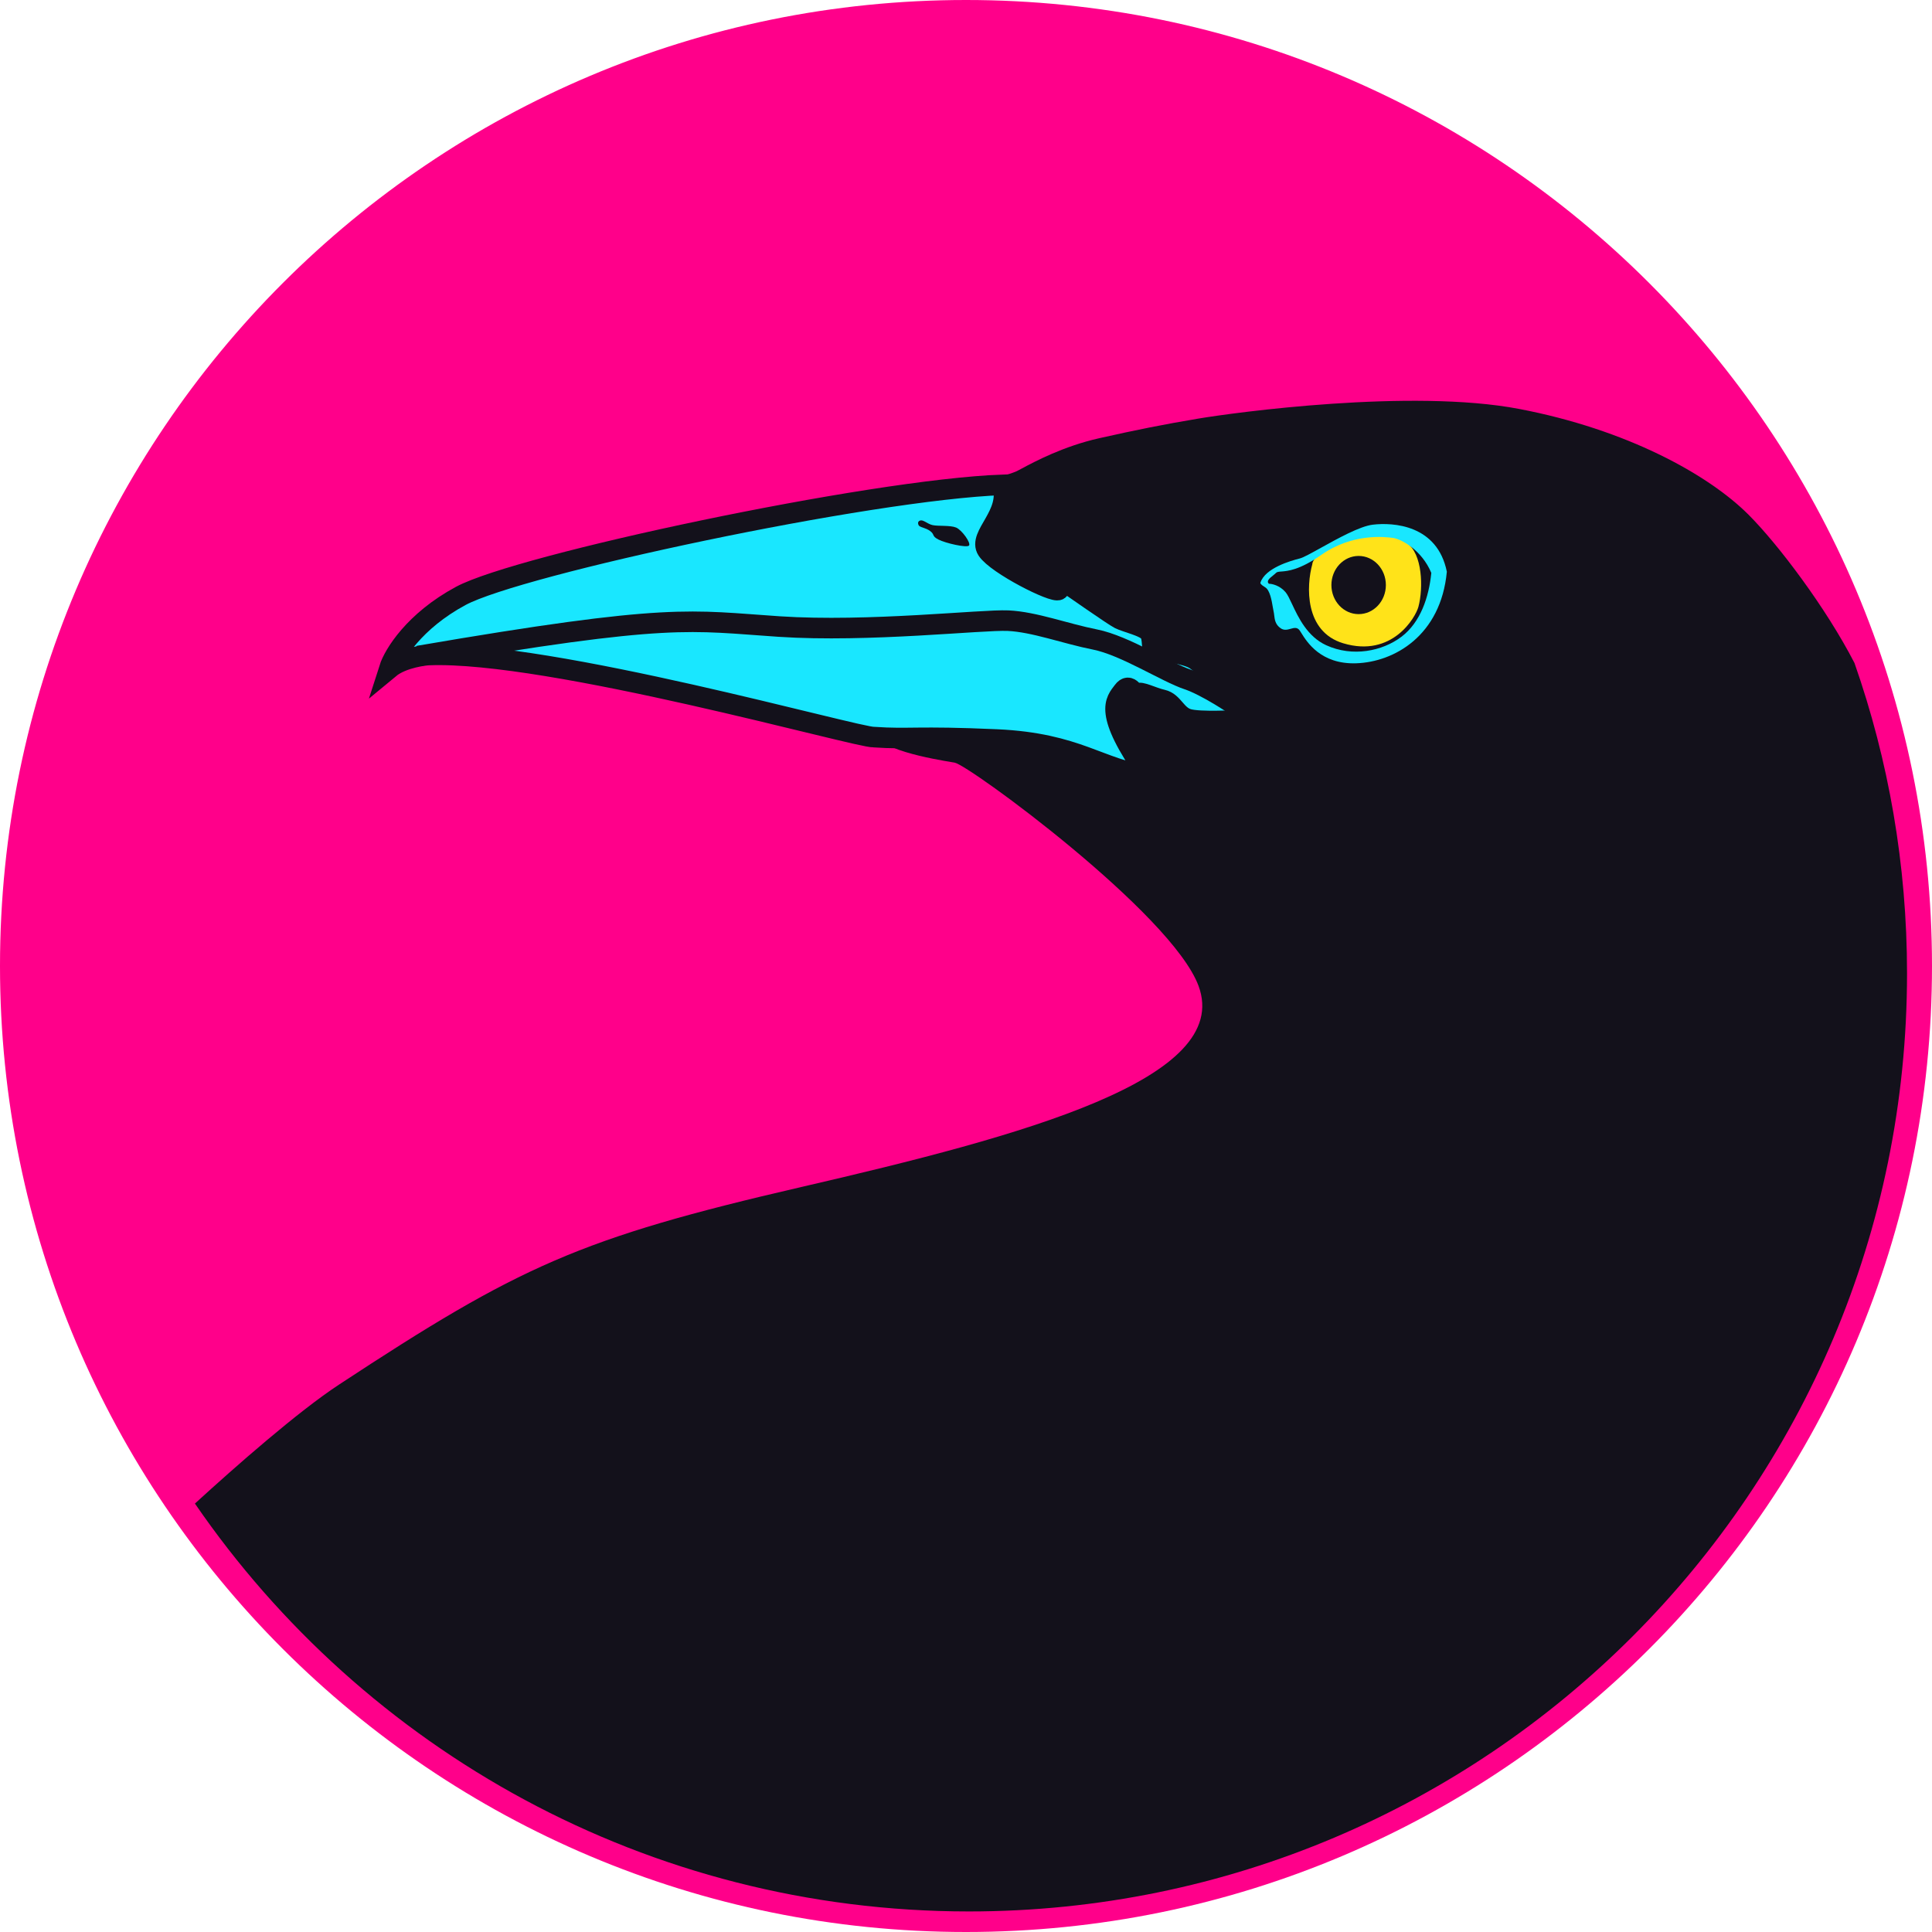
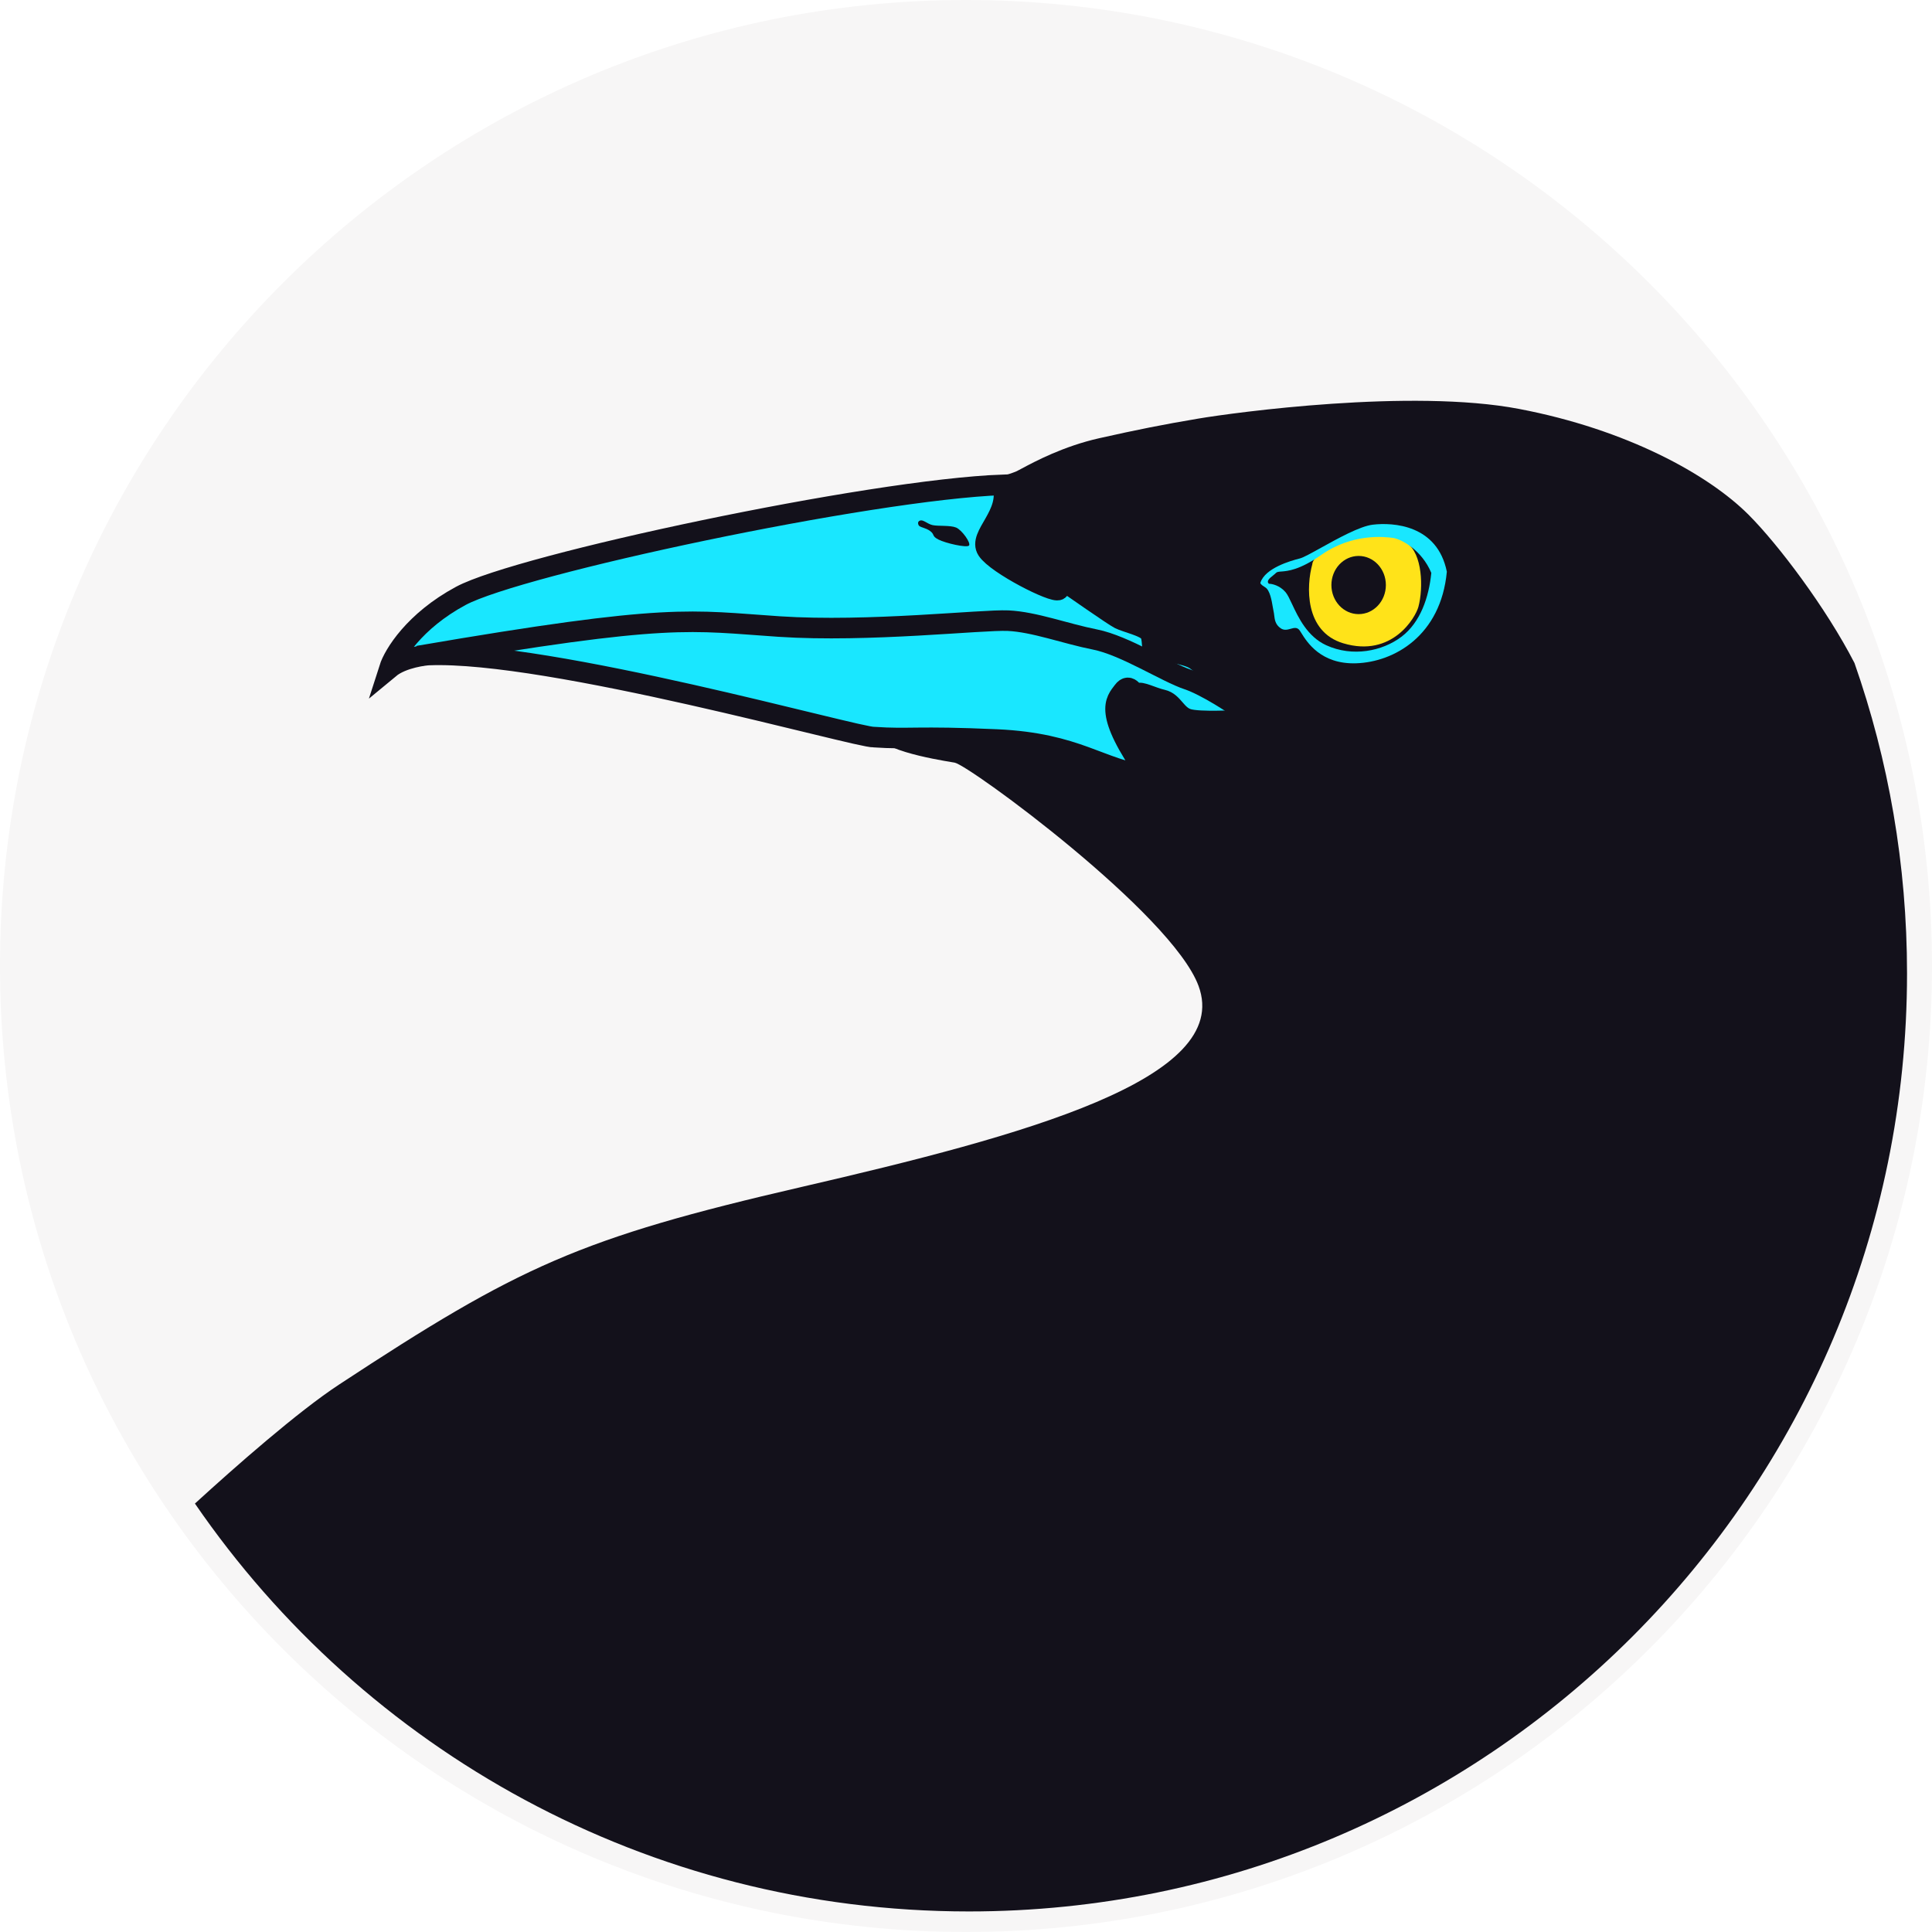
<svg xmlns="http://www.w3.org/2000/svg" width="188" height="188" viewBox="0 0 188 188" fill="none">
-   <path d="M186.5 94C186.5 42.914 145.086 1.5 94 1.5C42.914 1.5 1.5 42.914 1.5 94C1.5 145.086 42.914 186.5 94 186.5C145.086 186.5 186.5 145.086 186.5 94Z" fill="#FF008A" stroke="#FF008A" stroke-width="3" />
+   <path d="M186.5 94C186.5 42.914 145.086 1.5 94 1.5C42.914 1.5 1.5 42.914 1.5 94C1.5 145.086 42.914 186.5 94 186.5C145.086 186.5 186.5 145.086 186.5 94Z" fill="#F7F6F6" stroke="#F7F6F6" stroke-width="3" />
  <path fill-rule="evenodd" clip-rule="evenodd" d="M180.457 64.518C183.769 73.97 185.57 84.132 185.57 94.715C185.57 145.13 144.7 186 94.285 186C63.016 186 35.419 170.278 18.968 146.309C22.917 142.703 28.957 137.383 33 134.726C50.5 123.226 56.363 120.5 78 115.5C99.637 110.5 119.986 105 116.627 95.932C114.02 88.895 94.287 74.445 92.891 74.21C92.836 74.201 92.773 74.191 92.702 74.179C90.968 73.891 84.658 72.844 85.328 71.039C85.547 70.451 86.8 68.049 88.394 64.993C91.9 58.273 97.058 48.388 96.498 47.661C96.459 47.347 96.452 46.697 96.731 46.603C96.823 46.572 96.972 46.525 97.151 46.468C97.653 46.308 98.397 46.072 98.825 45.899C98.937 45.853 99.148 45.741 99.446 45.581C100.696 44.913 103.482 43.424 106.965 42.642C110.653 41.815 113.137 41.317 116.627 40.73C120.118 40.142 137.338 37.793 147.81 39.79C158.281 41.787 166.208 46.148 170.145 50.084C173.02 52.958 177.689 59.136 180.457 64.518Z" fill="#13111B" />
  <path d="M44.843 57.984C40.301 60.428 38.315 63.701 37.89 65.032C39.165 63.975 41.483 63.74 41.715 63.74C53.419 63.27 83.578 71.829 85.055 71.728C88.502 71.962 89.111 71.61 96.991 71.962C104.871 72.315 107.073 74.899 111.708 75.486C107.305 69.261 108.579 68.204 109.275 67.264C109.97 66.324 110.315 67.717 110.663 67.482C111.01 67.247 112.082 67.868 113.125 68.103C114.168 68.338 114.428 69.613 115.587 69.966C116.746 70.318 120.283 70.083 121.211 70.083C122.138 70.083 122.138 69.496 122.022 68.908C121.906 68.321 119.936 67.029 119.24 66.442C118.545 65.854 118.893 65.15 118.198 65.15C117.502 65.15 117.155 64.797 116.343 64.21C115.532 63.623 112.867 63.27 112.403 63.27C111.94 63.27 112.287 62.096 111.824 61.508C111.36 60.921 109.622 60.569 108.927 60.216C108.371 59.934 104.446 57.201 102.553 55.87C102.862 56.261 103.388 57.115 103.017 57.397C102.553 57.749 96.991 54.93 96.064 53.521C95.137 52.111 98.382 50.114 97.57 47.178C84.591 47.648 50.522 54.93 44.843 57.984Z" fill="#19E7FF" stroke="#13111B" stroke-width="2" />
  <path d="M130.715 62.599C126.91 61.462 127.119 56.992 127.699 54.9C127.699 54.623 128.048 54.096 128.883 53.432C129.927 52.603 133.802 50.786 136.888 52.84C138.421 53.86 138.513 57.223 138.024 59.046C137.747 60.08 135.472 64.021 130.715 62.599Z" fill="#FFE319" />
  <path d="M89.386 51.1C89.295 50.913 89.349 50.788 89.386 50.749C89.729 50.397 90.185 50.983 90.755 51.1C91.325 51.217 92.465 51.1 93.035 51.334C93.605 51.569 94.517 52.857 94.289 53.091C94.061 53.325 92.009 52.857 91.325 52.506C90.641 52.154 90.983 52.037 90.527 51.686C90.071 51.334 89.501 51.334 89.386 51.1Z" fill="#13111B" />
  <path d="M121.127 69.345C120.393 68.657 117.271 66.68 115.602 66.129C113.514 65.441 109.456 62.804 106.557 62.231C103.659 61.657 100.644 60.511 98.093 60.396C95.542 60.282 84.526 61.543 75.83 60.969C67.134 60.396 65.394 59.593 40.697 63.836" stroke="#13111B" stroke-width="2" />
-   <path fill-rule="evenodd" clip-rule="evenodd" d="M122.654 56.686C122.615 56.725 122.654 56.874 123.119 57.155C123.578 57.433 123.747 58.44 123.855 59.083C123.884 59.255 123.908 59.402 123.933 59.501C123.96 59.611 123.975 59.735 123.99 59.866C124.04 60.289 124.098 60.784 124.631 61.143C124.959 61.364 125.288 61.272 125.593 61.187C125.934 61.092 126.245 61.005 126.491 61.377C126.527 61.433 126.569 61.5 126.617 61.576C127.172 62.471 128.528 64.652 131.955 64.544C135.675 64.427 140.209 61.846 140.79 55.63C139.86 51.056 135.559 50.822 133.582 51.056C132.325 51.206 130.172 52.4 128.534 53.309C127.598 53.828 126.829 54.255 126.491 54.34C125.561 54.575 123.119 55.279 122.654 56.686ZM123.468 56.803C123.778 56.803 124.537 56.968 125.095 57.624C125.293 57.856 125.49 58.276 125.729 58.785C126.336 60.077 127.214 61.944 129.048 62.785C131.606 63.958 134.512 63.371 136.372 61.964C138.233 60.556 139.046 58.094 139.279 55.748C138.349 53.52 136.372 52.464 135.559 52.347C134.745 52.23 131.606 51.878 128.583 53.989C126.448 55.48 125.299 55.567 124.686 55.613C124.43 55.632 124.268 55.645 124.165 55.748C124.078 55.836 123.969 55.924 123.86 56.012C123.533 56.276 123.206 56.54 123.468 56.803Z" fill="#19E7FF" />
+   <path fill-rule="evenodd" clip-rule="evenodd" d="M122.654 56.686C122.615 56.725 122.654 56.873 123.119 57.155C123.578 57.432 123.747 58.44 123.855 59.083C123.884 59.255 123.908 59.401 123.933 59.501C123.96 59.611 123.975 59.735 123.99 59.866C124.04 60.289 124.098 60.784 124.631 61.143C124.959 61.364 125.288 61.272 125.593 61.187C125.934 61.092 126.245 61.005 126.491 61.377C126.527 61.433 126.569 61.5 126.617 61.576C127.172 62.471 128.528 64.652 131.955 64.544C135.675 64.427 140.209 61.846 140.79 55.63C139.86 51.056 135.559 50.822 133.582 51.056C132.325 51.206 130.172 52.4 128.534 53.309C127.598 53.828 126.829 54.255 126.491 54.34C125.561 54.575 123.119 55.279 122.654 56.686ZM123.468 56.803C123.778 56.803 124.537 56.968 125.095 57.624C125.293 57.856 125.49 58.276 125.729 58.785C126.336 60.077 127.214 61.944 129.048 62.785C131.606 63.958 134.512 63.371 136.372 61.964C138.233 60.556 139.046 58.093 139.279 55.748C138.349 53.52 136.372 52.464 135.559 52.347C134.745 52.229 131.606 51.878 128.583 53.989C126.448 55.48 125.299 55.567 124.686 55.613C124.43 55.632 124.268 55.645 124.165 55.748C124.078 55.836 123.969 55.924 123.86 56.012C123.533 56.276 123.206 56.54 123.468 56.803Z" fill="#19E7FF" />
  <ellipse cx="132.207" cy="56.929" rx="2.65" ry="2.831" fill="#13111B" />
</svg>
